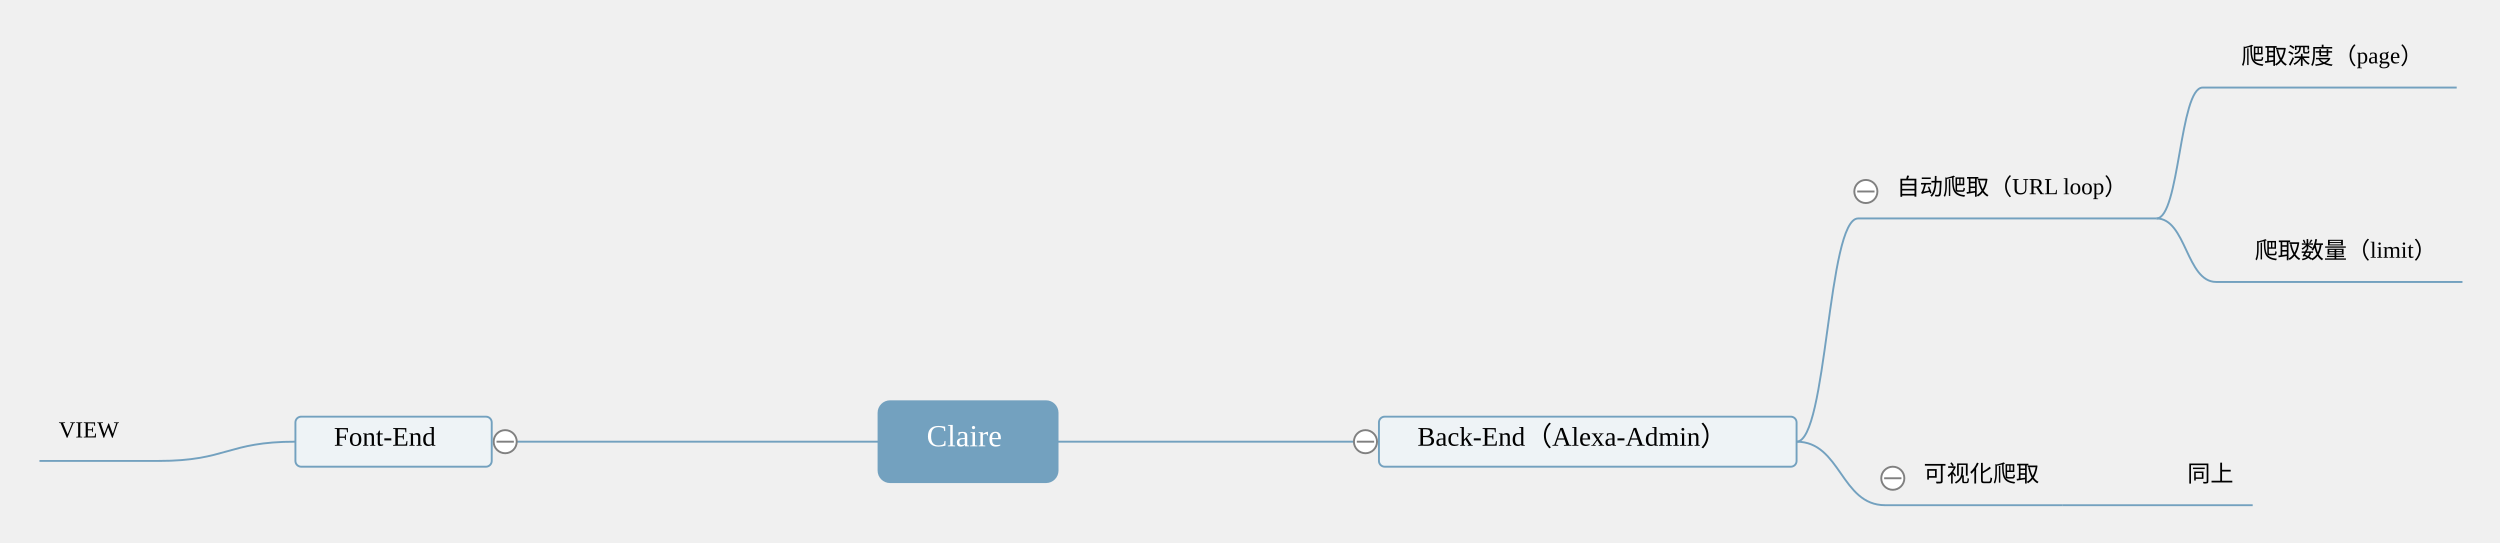
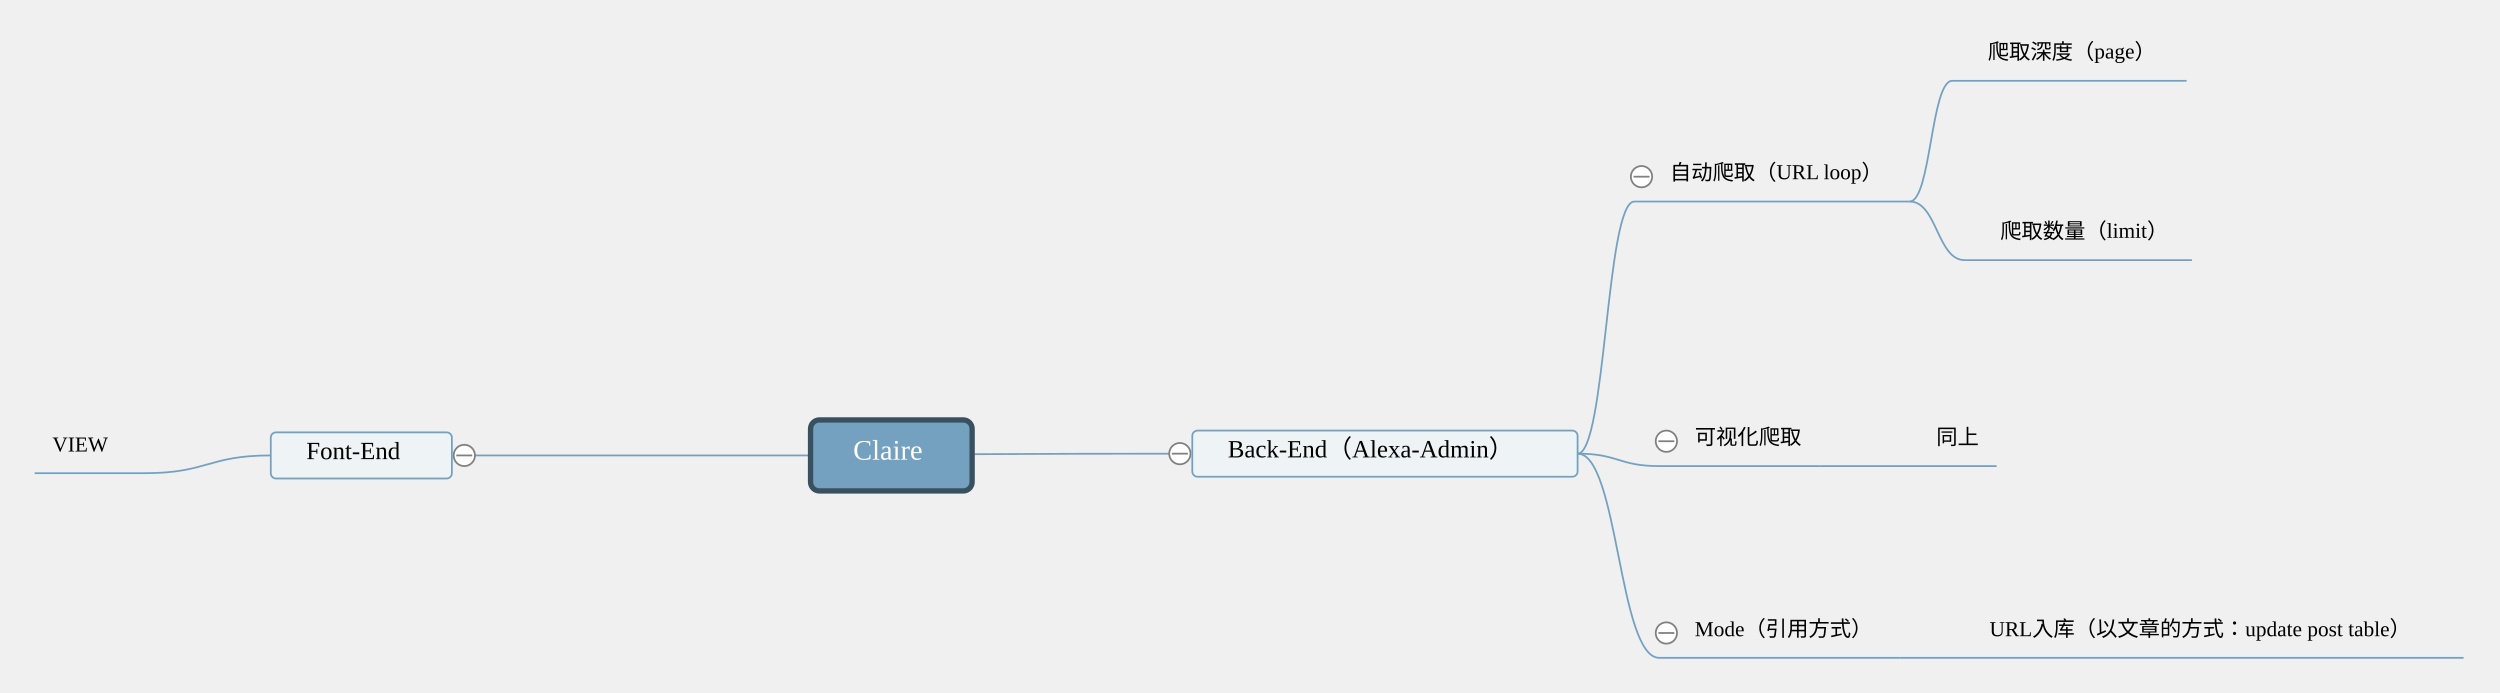
- <svg xmlns="http://www.w3.org/2000/svg" id="kity_svg_6" version="1.1" width="1299" height="282" style="background: rgb(251, 251, 251); visibility: visible;" viewBox="0 0 1299 282">
+ <svg xmlns="http://www.w3.org/2000/svg" id="kity_svg_6" version="1.1" width="1408" height="390" style="background: rgb(251, 251, 251); visibility: visible;" viewBox="0 0 1408 390">
  <defs id="kity_defs_7">
    <linearGradient id="kity_linearGradient_17" x1="0" y1="0" x2="0" y2="1">
      <stop id="kity_stop_18" offset="0" stop-color="rgb(255, 255, 255)" />
      <stop id="kity_stop_19" offset="1" stop-color="rgb(204, 204, 204)" />
    </linearGradient>
    <marker id="kity_marker_2" orient="auto" refX="6" refY="0" viewBox="-7 -7 14 14" markerWidth="7" markerHeight="7" markerUnits="userSpaceOnUse">
      <path id="kity_path_3" fill="rgb(115, 161, 191)" stroke="none" d="M6,0A6,6,0,1,1,-6,0A6,6,0,1,1,6,0" />
    </marker>
  </defs>
  <g id="kity_g_8">
    <g id="minder1" text-rendering="optimize-speed">
      <g id="minder_connect_group1">
-         <path id="kity_path_31" fill="none" stroke="rgb(115, 161, 191)" stroke-width="1" d="M503,229.5A211.5,0,0,0,1,714.5,229.5" />
-         <path id="kity_path_39" fill="none" stroke="rgb(115, 161, 191)" stroke-width="1" d="M503,229.5A245.5,0,0,0,1,257.5,229.5" />
-         <path id="kity_path_47" fill="none" stroke="rgb(115, 161, 191)" stroke-width="1" d="M933.5,229.5C949.5,229.5,949.5,113.5,965.5,113.5L1120.5,113.5" />
-         <path id="kity_path_55" fill="none" stroke="rgb(115, 161, 191)" stroke-width="1" d="M933.5,229.5C956.5,229.5,956.5,262.5,979.5,262.5L1071.5,262.5" />
-         <path id="kity_path_71" fill="none" stroke="rgb(115, 161, 191)" stroke-width="1" d="M1120.5,113.5C1132.5,113.5,1132.5,45.5,1144.5,45.5L1276.5,45.5" />
-         <path id="kity_path_79" fill="none" stroke="rgb(115, 161, 191)" stroke-width="1" d="M1120.5,113.5C1136,113.5,1136,146.5,1151.5,146.5L1279.5,146.5" />
-         <path id="kity_path_87" fill="none" stroke="rgb(115, 161, 191)" stroke-width="1" d="M1071.5,262.5C1094,262.5,1094,262.5,1116.5,262.5L1170.5,262.5" />
-         <path id="kity_path_95" fill="none" stroke="rgb(115, 161, 191)" stroke-width="1" d="M153.5,229.5C118,229.5,118,239.5,82.5,239.5L20.5,239.5" />
+         <path id="kity_path_31" fill="none" stroke="rgb(115, 161, 191)" stroke-width="1" d="M502,256.5A167.5,1,0,0,1,669.5,255.5" />
+         <path id="kity_path_43" fill="none" stroke="rgb(115, 161, 191)" stroke-width="1" d="M502,256.5A245.5,0,0,0,1,256.5,256.5" />
+         <path id="kity_path_45" fill="none" stroke="rgb(115, 161, 191)" stroke-width="1" d="M152.5,256.5C117,256.5,117,266.5,81.5,266.5L19.5,266.5" />
+         <path id="kity_path_99" fill="none" stroke="rgb(115, 161, 191)" stroke-width="1" d="M1075.5,113.5C1087.5,113.5,1087.5,45.5,1099.5,45.5L1231.5,45.5" />
+         <path id="kity_path_100" fill="none" stroke="rgb(115, 161, 191)" stroke-width="1" d="M1075.5,113.5C1091,113.5,1091,146.5,1106.5,146.5L1234.5,146.5" />
+         <path id="kity_path_101" fill="none" stroke="rgb(115, 161, 191)" stroke-width="1" d="M888.5,255.5C904.5,255.5,904.5,113.5,920.5,113.5L1075.5,113.5" />
+         <path id="kity_path_102" fill="none" stroke="rgb(115, 161, 191)" stroke-width="1" d="M1025.5,262.5C1048,262.5,1048,262.5,1070.5,262.5L1124.5,262.5" />
+         <path id="kity_path_103" fill="none" stroke="rgb(115, 161, 191)" stroke-width="1" d="M888.5,255.5C911.5,255.5,911.5,262.5,934.5,262.5L1025.5,262.5" />
+         <path id="kity_path_105" fill="none" stroke="rgb(115, 161, 191)" stroke-width="1" d="M888.5,255.5C911.5,255.5,911.5,370.5,934.5,370.5L1070.5,370.5" />
+         <path id="kity_path_113" fill="none" stroke="rgb(115, 161, 191)" stroke-width="1" d="M1070.5,370.5C1085.5,370.5,1085.5,370.5,1100.5,370.5L1387.5,370.5" />
      </g>
      <g id="minder_node1">
-         <path id="node_outline1" fill="rgb(115, 161, 191)" stroke="rgb(115, 161, 191)" d="M462.5,209.5h81a5,5,0,0,1,5,5v30a5,5,0,0,1,-5,5h-81a5,5,0,0,1,-5,-5v-30a5,5,0,0,1,5,-5z" stroke-width="3" />
+         <path id="node_outline1" fill="rgb(115, 161, 191)" stroke="rgb(57, 80, 96)" d="M461.5,236.5h81a5,5,0,0,1,5,5v30a5,5,0,0,1,-5,5h-81a5,5,0,0,1,-5,-5v-30a5,5,0,0,1,5,-5z" stroke-width="3" />
        <g id="node_text1" fill="white">
-           <text id="kity_text_22" text-rendering="inherit" font-size="16" dy=".8em" y="219.1" x="481.5">Claire</text>
+           <text id="kity_text_22" text-rendering="inherit" font-size="16" dy=".8em" y="246.1" x="480.5">Claire</text>
        </g>
      </g>
      <g id="kity_g_12" display="none">
-         <path id="kity_path_13" fill="none" stroke="none" d="M481.5,229.5h0v0h0z" />
+         <path id="kity_path_13" fill="none" stroke="none" d="M480.5,256.5h0v0h0z" />
      </g>
      <g id="kity_g_14" display="none">
-         <path id="kity_path_15" fill="none" stroke="none" d="M481.5,229.5h0v0h0z" />
+         <path id="kity_path_15" fill="none" stroke="none" d="M480.5,256.5h0v0h0z" />
        <path id="kity_path_16" fill="none" stroke="none" />
      </g>
      <g id="minder_node2" opacity="1">
-         <g id="node_expander1" style="cursor: pointer;">
-           <path id="kity_path_36" fill="white" stroke="gray" d="M715.5,229.5A6,6,0,1,1,703.5,229.5A6,6,0,1,1,715.5,229.5" />
-           <path id="kity_path_37" fill="none" stroke="gray" d="M705,229.5L714,229.5" />
+         <g id="node_expander6" style="cursor: pointer;">
+           <path id="kity_path_86" fill="white" stroke="gray" d="M670.5,255.5A6,6,0,1,1,658.5,255.5A6,6,0,1,1,670.5,255.5" />
+           <path id="kity_path_87" fill="none" stroke="gray" d="M660,255.5L669,255.5" />
        </g>
-         <path id="node_outline2" fill="rgb(238, 243, 246)" stroke="rgb(115, 161, 191)" d="M719.5,216.5h211a3,3,0,0,1,3,3v20a3,3,0,0,1,-3,3h-211a3,3,0,0,1,-3,-3v-20a3,3,0,0,1,3,-3z" stroke-width="1" />
-         <g id="node_text2" fill="black">
-           <text id="kity_text_33" text-rendering="inherit" font-size="14" dy=".8em" y="220.4" x="736.5">Back-End（Alexa-Admin）</text>
+         <path id="node_outline7" fill="rgb(238, 243, 246)" stroke="rgb(115, 161, 191)" d="M674.5,242.5h211a3,3,0,0,1,3,3v20a3,3,0,0,1,-3,3h-211a3,3,0,0,1,-3,-3v-20a3,3,0,0,1,3,-3z" stroke-width="1" />
+         <g id="node_text7" fill="black">
+           <text id="kity_text_57" text-rendering="inherit" font-size="14" dy=".8em" y="246.4" x="691.5">Back-End（Alexa-Admin）</text>
        </g>
      </g>
-       <g id="minder_node3" opacity="1">
-         <g id="node_expander2" style="cursor: pointer;">
-           <path id="kity_path_44" fill="white" stroke="gray" d="M268.5,229.5A6,6,0,1,1,256.5,229.5A6,6,0,1,1,268.5,229.5" />
-           <path id="kity_path_45" fill="none" stroke="gray" d="M258,229.5L267,229.5" />
+       <g id="minder_node8">
+         <g id="node_expander8" style="cursor: pointer;">
+           <path id="kity_path_92" fill="white" stroke="gray" d="M267.5,256.5A6,6,0,1,1,255.5,256.5A6,6,0,1,1,267.5,256.5" />
+           <path id="kity_path_93" fill="none" stroke="gray" d="M257,256.5L266,256.5" />
        </g>
-         <path id="node_outline3" fill="rgb(238, 243, 246)" stroke="rgb(115, 161, 191)" d="M156.5,216.5h96a3,3,0,0,1,3,3v20a3,3,0,0,1,-3,3h-96a3,3,0,0,1,-3,-3v-20a3,3,0,0,1,3,-3z" stroke-width="1" />
-         <g id="node_text3" fill="black">
-           <text id="kity_text_41" text-rendering="inherit" font-size="14" dy=".8em" y="220.4" x="173.5">Font-End</text>
+         <path id="node_outline9" fill="rgb(238, 243, 246)" stroke="rgb(115, 161, 191)" d="M155.5,243.5h96a3,3,0,0,1,3,3v20a3,3,0,0,1,-3,3h-96a3,3,0,0,1,-3,-3v-20a3,3,0,0,1,3,-3z" stroke-width="1" />
+         <g id="node_text9" fill="black">
+           <text id="kity_text_61" text-rendering="inherit" font-size="14" dy=".8em" y="247.4" x="172.5">Font-End</text>
        </g>
      </g>
-       <g id="minder_node4" opacity="1">
-         <g id="node_expander3" style="cursor: pointer;">
-           <path id="kity_path_52" fill="white" stroke="gray" d="M975.5,99.5A6,6,0,1,1,963.5,99.5A6,6,0,1,1,975.5,99.5" />
-           <path id="kity_path_53" fill="none" stroke="gray" d="M965,99.5L974,99.5" />
+       <g id="minder_node9">
+         <g id="node_expander7" style="cursor: pointer;" display="none">
+           <path id="kity_path_89" fill="white" stroke="gray" d="M83.5,252.5A6,6,0,1,1,71.5,252.5A6,6,0,1,1,83.5,252.5" />
+           <path id="kity_path_90" fill="none" stroke="gray" />
        </g>
-         <path id="node_outline4" fill="none" stroke="none" d="M980.5,88.5h135a5,5,0,0,1,5,5v12a5,5,0,0,1,-5,5h-135a5,5,0,0,1,-5,-5v-12a5,5,0,0,1,5,-5z" stroke-width="3" />
-         <g id="node_text4" fill="black">
-           <text id="kity_text_49" text-rendering="inherit" font-size="12" dy=".8em" y="91.7" x="985.5">自动爬取（URL loop）</text>
+         <path id="node_outline8" fill="none" stroke="none" d="M24.5,241.5h42a5,5,0,0,1,5,5v12a5,5,0,0,1,-5,5h-42a5,5,0,0,1,-5,-5v-12a5,5,0,0,1,5,-5z" />
+         <g id="node_text8" fill="black">
+           <text id="kity_text_59" text-rendering="inherit" font-size="12" dy=".8em" y="244.7" x="29.5">VIEW</text>
        </g>
      </g>
-       <g id="minder_node5" opacity="1">
-         <g id="node_expander4" style="cursor: pointer;">
-           <path id="kity_path_60" fill="white" stroke="gray" d="M989.5,248.5A6,6,0,1,1,977.5,248.5A6,6,0,1,1,989.5,248.5" />
-           <path id="kity_path_61" fill="none" stroke="gray" d="M979,248.5L988,248.5" />
+       <g id="minder_node4">
+         <g id="node_expander1" style="cursor: pointer;" display="none">
+           <path id="kity_path_71" fill="white" stroke="gray" d="M1109.5,31.5A6,6,0,1,1,1097.5,31.5A6,6,0,1,1,1109.5,31.5" />
+           <path id="kity_path_72" fill="none" stroke="gray" />
        </g>
-         <path id="node_outline5" fill="none" stroke="none" d="M994.5,237.5h72a5,5,0,0,1,5,5v12a5,5,0,0,1,-5,5h-72a5,5,0,0,1,-5,-5v-12a5,5,0,0,1,5,-5z" stroke-width="3" />
-         <g id="node_text5" fill="black">
-           <text id="kity_text_57" text-rendering="inherit" font-size="12" dy=".8em" y="240.7" x="999.5">可视化爬取</text>
+         <path id="node_outline2" fill="none" stroke="none" d="M1114.5,20.5h112a5,5,0,0,1,5,5v12a5,5,0,0,1,-5,5h-112a5,5,0,0,1,-5,-5v-12a5,5,0,0,1,5,-5z" />
+         <g id="node_text2" fill="black">
+           <text id="kity_text_47" text-rendering="inherit" font-size="12" dy=".8em" y="23.7" x="1119.5">爬取深度（page）</text>
        </g>
      </g>
-       <g id="minder_node7" opacity="1">
-         <g id="node_expander6" style="cursor: pointer;" display="none">
-           <path id="kity_path_76" fill="white" stroke="gray" d="M1154.5,31.5A6,6,0,1,1,1142.5,31.5A6,6,0,1,1,1154.5,31.5" />
-           <path id="kity_path_77" fill="none" stroke="gray" />
+       <g id="minder_node5">
+         <g id="node_expander2" style="cursor: pointer;" display="none">
+           <path id="kity_path_74" fill="white" stroke="gray" d="M1116.5,132.5A6,6,0,1,1,1104.5,132.5A6,6,0,1,1,1116.5,132.5" />
+           <path id="kity_path_75" fill="none" stroke="gray" />
        </g>
-         <path id="node_outline7" fill="none" stroke="none" d="M1159.5,20.5h112a5,5,0,0,1,5,5v12a5,5,0,0,1,-5,5h-112a5,5,0,0,1,-5,-5v-12a5,5,0,0,1,5,-5z" stroke-width="3" />
-         <g id="node_text7" fill="black">
-           <text id="kity_text_73" text-rendering="inherit" font-size="12" dy=".8em" y="23.7" x="1164.5">爬取深度（page）</text>
+         <path id="node_outline3" fill="none" stroke="none" d="M1121.5,121.5h108a5,5,0,0,1,5,5v12a5,5,0,0,1,-5,5h-108a5,5,0,0,1,-5,-5v-12a5,5,0,0,1,5,-5z" />
+         <g id="node_text3" fill="black">
+           <text id="kity_text_49" text-rendering="inherit" font-size="12" dy=".8em" y="124.7" x="1126.5">爬取数量（limit）</text>
        </g>
      </g>
-       <g id="minder_node8" opacity="1">
-         <g id="node_expander7" style="cursor: pointer;" display="none">
-           <path id="kity_path_84" fill="white" stroke="gray" d="M1161.5,132.5A6,6,0,1,1,1149.5,132.5A6,6,0,1,1,1161.5,132.5" />
-           <path id="kity_path_85" fill="none" stroke="gray" />
+       <g id="minder_node3">
+         <g id="node_expander3" style="cursor: pointer;">
+           <path id="kity_path_77" fill="white" stroke="gray" d="M930.5,99.5A6,6,0,1,1,918.5,99.5A6,6,0,1,1,930.5,99.5" />
+           <path id="kity_path_78" fill="none" stroke="gray" d="M920,99.5L929,99.5" />
        </g>
-         <path id="node_outline8" fill="none" stroke="none" d="M1166.5,121.5h108a5,5,0,0,1,5,5v12a5,5,0,0,1,-5,5h-108a5,5,0,0,1,-5,-5v-12a5,5,0,0,1,5,-5z" stroke-width="3" />
-         <g id="node_text8" fill="black">
-           <text id="kity_text_81" text-rendering="inherit" font-size="12" dy=".8em" y="124.7" x="1171.5">爬取数量（limit）</text>
+         <path id="node_outline4" fill="none" stroke="none" d="M935.5,88.5h135a5,5,0,0,1,5,5v12a5,5,0,0,1,-5,5h-135a5,5,0,0,1,-5,-5v-12a5,5,0,0,1,5,-5z" stroke-width="3" />
+         <g id="node_text4" fill="black">
+           <text id="kity_text_51" text-rendering="inherit" font-size="12" dy=".8em" y="91.7" x="940.5">自动爬取（URL loop）</text>
        </g>
      </g>
-       <g id="minder_node9" opacity="1">
-         <g id="node_expander8" style="cursor: pointer;" display="none">
-           <path id="kity_path_92" fill="white" stroke="gray" d="M1126.5,248.5A6,6,0,1,1,1114.5,248.5A6,6,0,1,1,1126.5,248.5" />
-           <path id="kity_path_93" fill="none" stroke="gray" />
+       <g id="minder_node7">
+         <g id="node_expander4" style="cursor: pointer;" display="none">
+           <path id="kity_path_80" fill="white" stroke="gray" d="M1080.5,248.5A6,6,0,1,1,1068.5,248.5A6,6,0,1,1,1080.5,248.5" />
+           <path id="kity_path_81" fill="none" stroke="gray" />
        </g>
-         <path id="node_outline9" fill="none" stroke="none" d="M1131.5,237.5h34a5,5,0,0,1,5,5v12a5,5,0,0,1,-5,5h-34a5,5,0,0,1,-5,-5v-12a5,5,0,0,1,5,-5z" stroke-width="3" />
-         <g id="node_text9" fill="black">
-           <text id="kity_text_89" text-rendering="inherit" font-size="12" dy=".8em" y="240.7" x="1136.5">同上</text>
+         <path id="node_outline5" fill="none" stroke="none" d="M1085.5,237.5h34a5,5,0,0,1,5,5v12a5,5,0,0,1,-5,5h-34a5,5,0,0,1,-5,-5v-12a5,5,0,0,1,5,-5z" />
+         <g id="node_text5" fill="black">
+           <text id="kity_text_53" text-rendering="inherit" font-size="12" dy=".8em" y="240.7" x="1090.5">同上</text>
+         </g>
+       </g>
+       <g id="minder_node6">
+         <g id="node_expander5" style="cursor: pointer;">
+           <path id="kity_path_83" fill="white" stroke="gray" d="M944.5,248.5A6,6,0,1,1,932.5,248.5A6,6,0,1,1,944.5,248.5" />
+           <path id="kity_path_84" fill="none" stroke="gray" d="M934,248.5L943,248.5" />
+         </g>
+         <path id="node_outline6" fill="none" stroke="none" d="M949.5,237.5h71a5,5,0,0,1,5,5v12a5,5,0,0,1,-5,5h-71a5,5,0,0,1,-5,-5v-12a5,5,0,0,1,5,-5z" stroke-width="3" />
+         <g id="node_text6" fill="black">
+           <text id="kity_text_55" text-rendering="inherit" font-size="12" dy=".8em" y="240.7" x="954.5">可视化爬取</text>
        </g>
      </g>
      <g id="minder_node10" opacity="1">
-         <g id="node_expander9" style="cursor: pointer;" display="none">
-           <path id="kity_path_100" fill="white" stroke="gray" d="M84.5,225.5A6,6,0,1,1,72.5,225.5A6,6,0,1,1,84.5,225.5" />
-           <path id="kity_path_101" fill="none" stroke="gray" />
+         <g id="node_expander9" style="cursor: pointer;">
+           <path id="kity_path_110" fill="white" stroke="gray" d="M944.5,356.5A6,6,0,1,1,932.5,356.5A6,6,0,1,1,944.5,356.5" />
+           <path id="kity_path_111" fill="none" stroke="gray" d="M934,356.5L943,356.5" />
        </g>
-         <path id="node_outline10" fill="none" stroke="none" d="M25.5,214.5h42a5,5,0,0,1,5,5v12a5,5,0,0,1,-5,5h-42a5,5,0,0,1,-5,-5v-12a5,5,0,0,1,5,-5z" stroke-width="3" />
+         <path id="node_outline10" fill="none" stroke="none" d="M949.5,345.5h116a5,5,0,0,1,5,5v12a5,5,0,0,1,-5,5h-116a5,5,0,0,1,-5,-5v-12a5,5,0,0,1,5,-5z" stroke-width="3" />
        <g id="node_text10" fill="black">
-           <text id="kity_text_97" text-rendering="inherit" font-size="12" dy=".8em" y="217.7" x="30.5">VIEW</text>
+           <text id="kity_text_107" text-rendering="inherit" font-size="12" dy=".8em" y="348.7" x="954.5">Mode（引用方式）</text>
+         </g>
+       </g>
+       <g id="minder_node11">
+         <g id="node_expander10" style="cursor: pointer;" display="none">
+           <path id="kity_path_118" fill="white" stroke="gray" d="M1110.5,356.5A6,6,0,1,1,1098.5,356.5A6,6,0,1,1,1110.5,356.5" />
+           <path id="kity_path_119" fill="none" stroke="gray" />
+         </g>
+         <path id="node_outline11" fill="none" stroke="none" d="M1115.5,345.5h267a5,5,0,0,1,5,5v12a5,5,0,0,1,-5,5h-267a5,5,0,0,1,-5,-5v-12a5,5,0,0,1,5,-5z" stroke-width="3" />
+         <g id="node_text11" fill="black">
+           <text id="kity_text_115" text-rendering="inherit" font-size="12" dy=".8em" y="348.7" x="1120.5">URL入库（以文章的方式：update post table）</text>
        </g>
      </g>
    </g>
  </g>
</svg>
